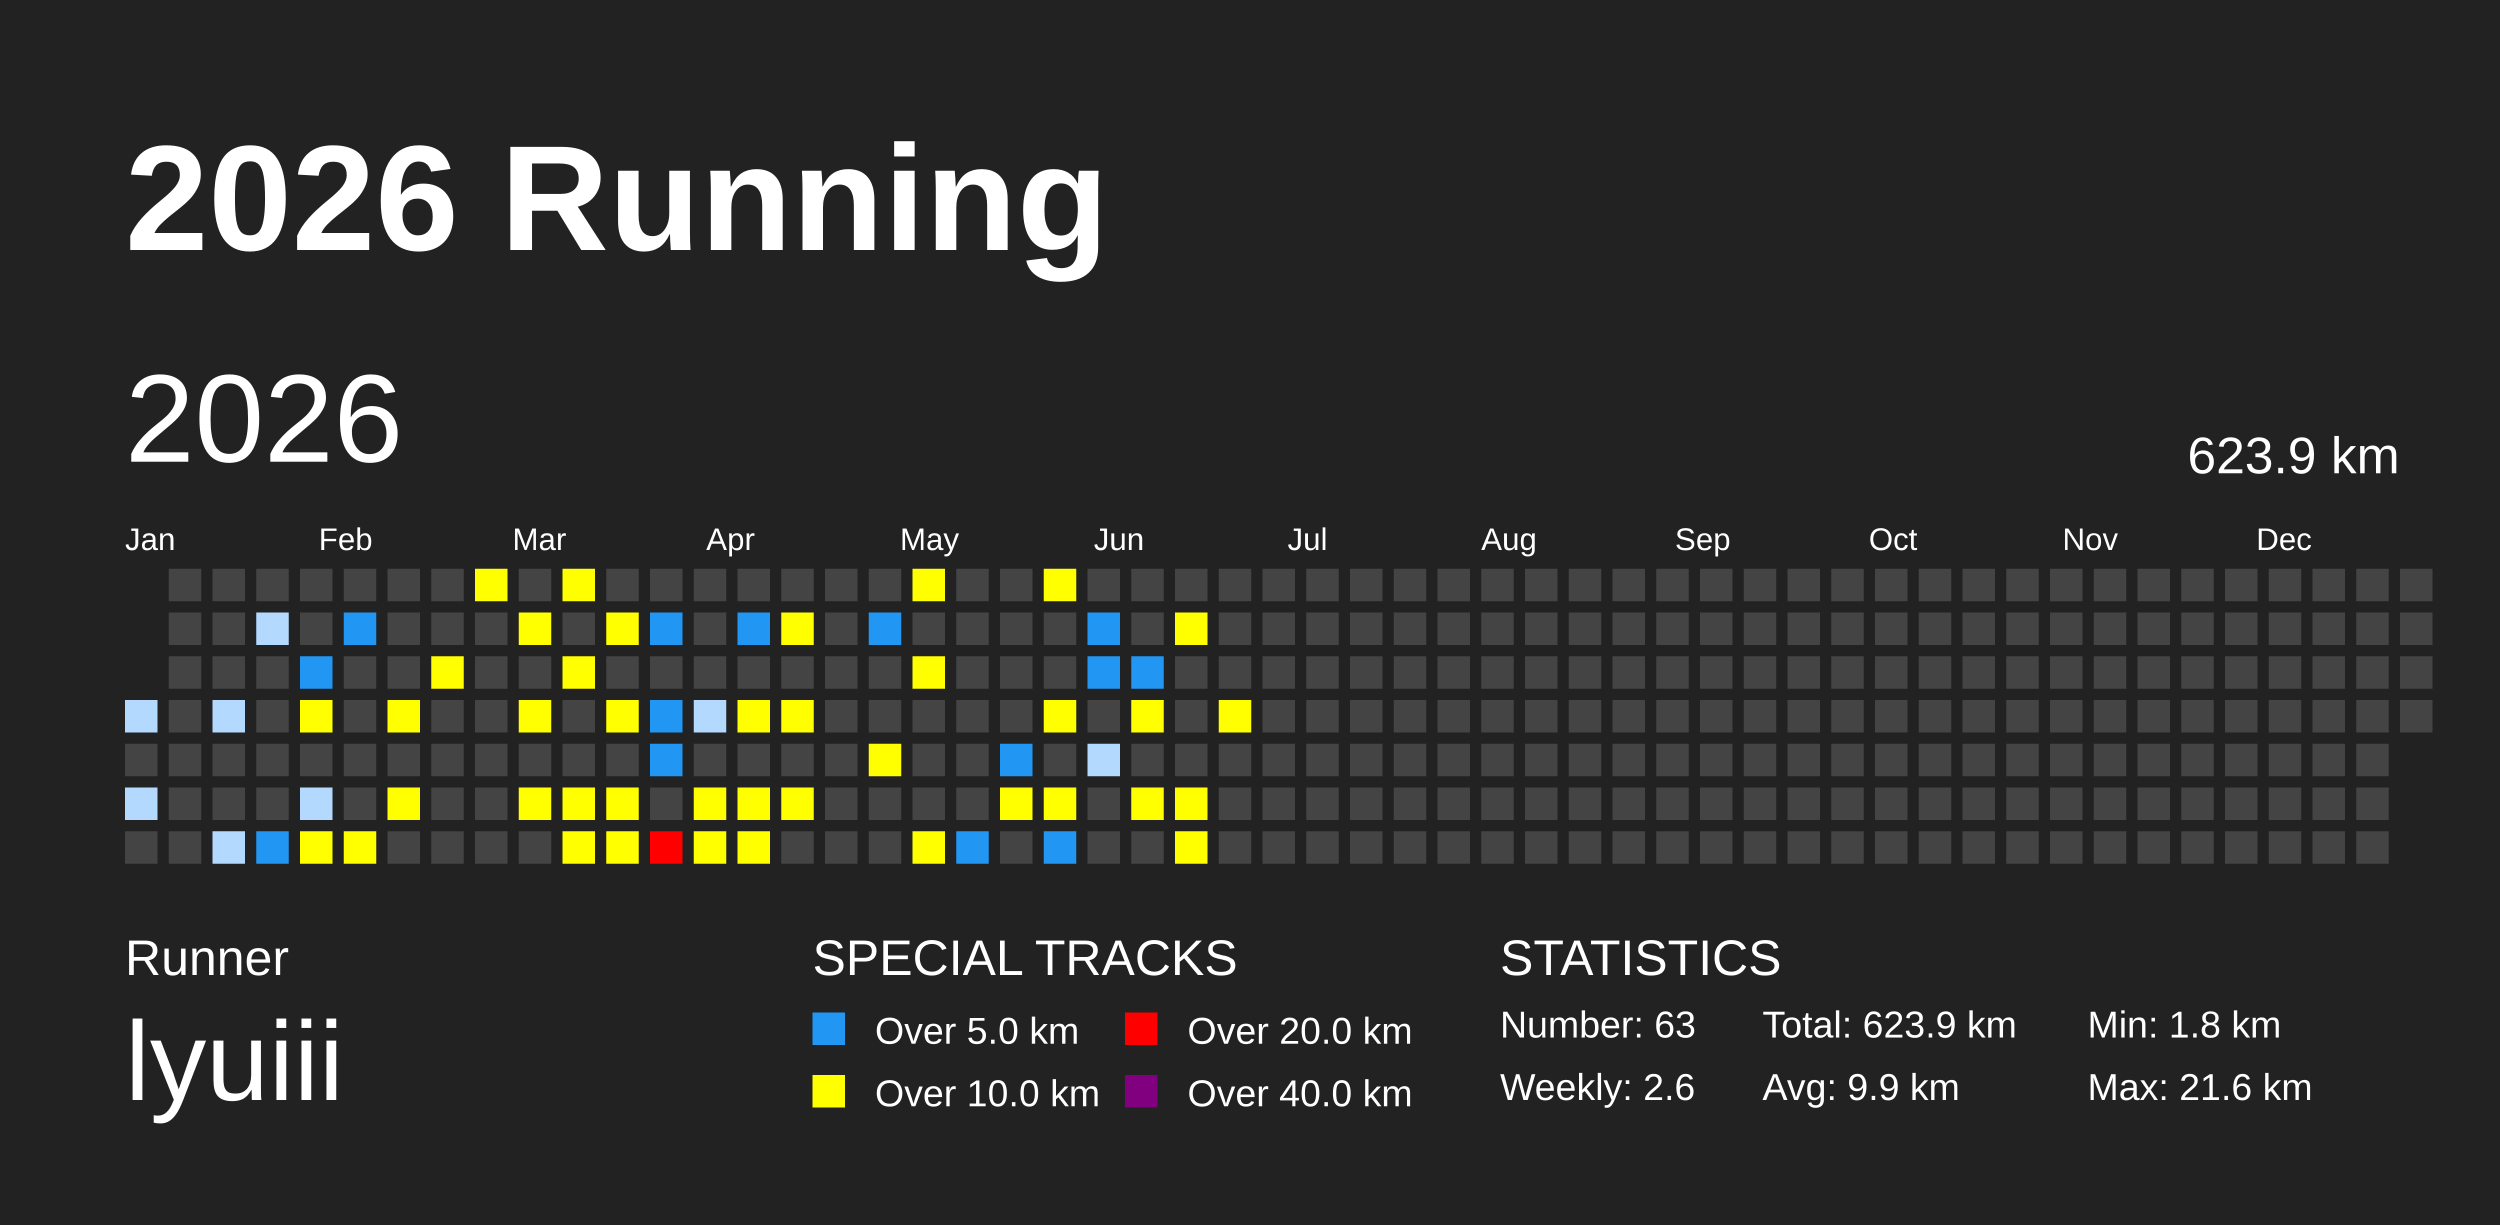
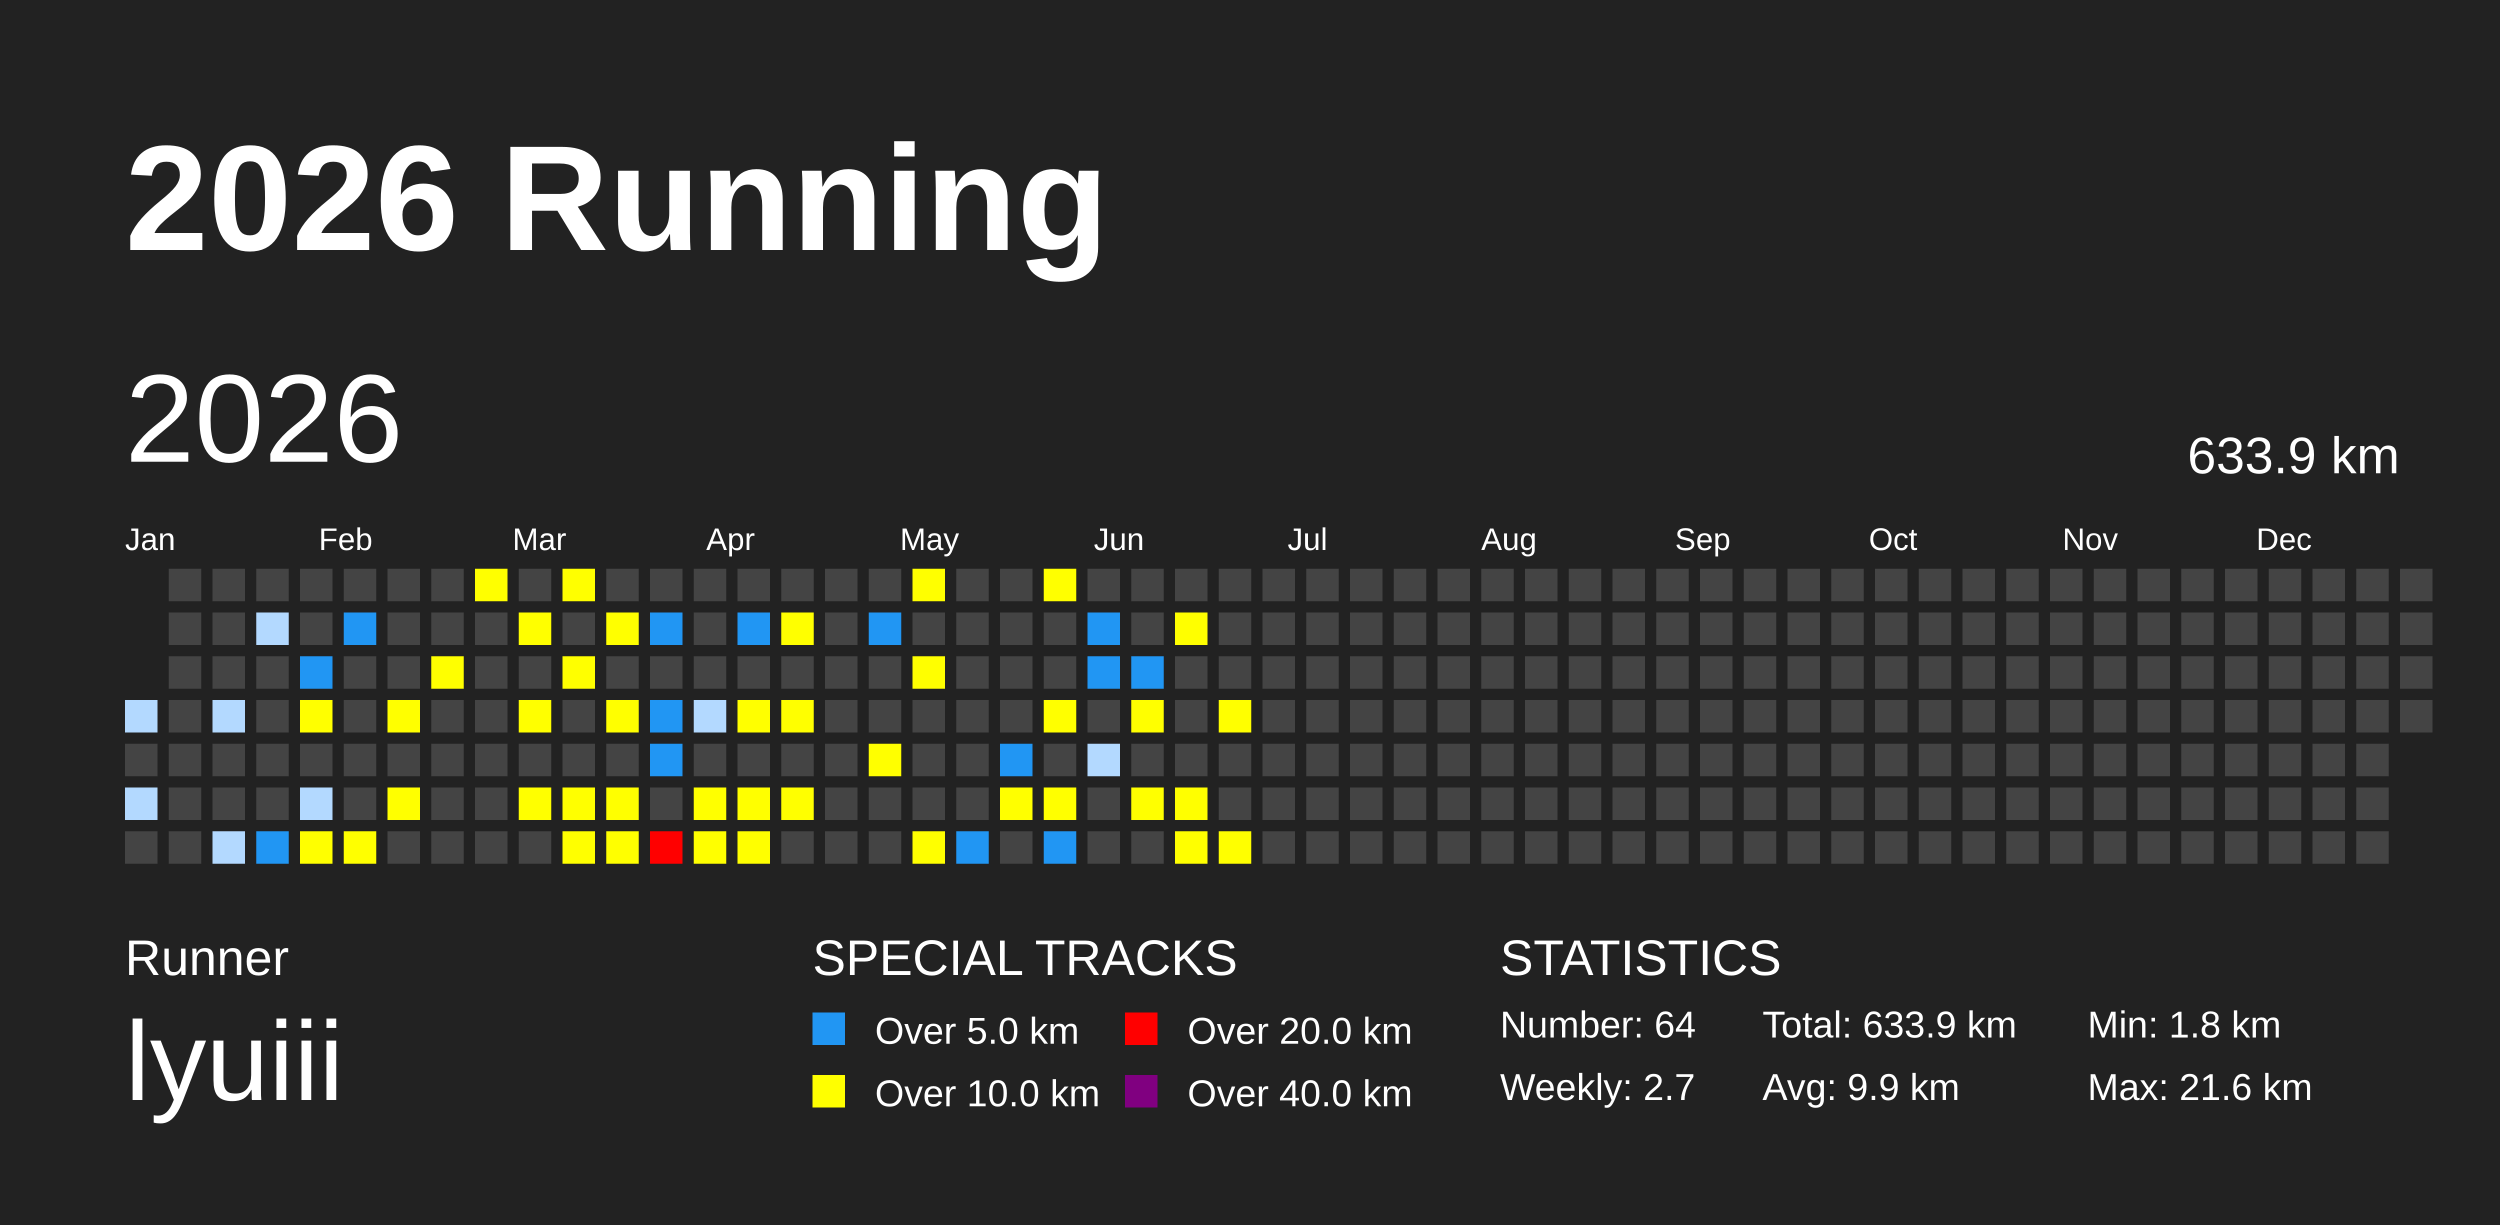
<svg xmlns="http://www.w3.org/2000/svg" baseProfile="full" height="98mm" version="1.1" viewBox="0,0,200,98" width="200mm">
  <defs />
  <rect fill="#222222" height="98" width="200" x="0" y="0" />
  <text fill="#FFFFFF" style="font-size:12px; font-family:Arial; font-weight:bold;" x="10" y="20">2026 Running</text>
  <text fill="#FFFFFF" style="font-size:4px; font-family:Arial" x="10" y="78">Runner</text>
  <text fill="#FFFFFF" style="font-size:9px; font-family:Arial" x="10" y="88">lyuiii</text>
  <text fill="#FFFFFF" style="font-size:4px; font-family:Arial" x="65" y="78">SPECIAL TRACKS</text>
  <rect fill="#2196F3" height="2.6" width="2.6" x="65" y="81" />
  <text fill="#FFFFFF" style="font-size:3px; font-family:Arial" x="70" y="83.5">Over 5.0 km</text>
  <rect fill="yellow" height="2.6" width="2.6" x="65" y="86" />
  <text fill="#FFFFFF" style="font-size:3px; font-family:Arial" x="70" y="88.5">Over 10.0 km</text>
  <rect fill="red" height="2.6" width="2.6" x="90" y="81" />
  <text fill="#FFFFFF" style="font-size:3px; font-family:Arial" x="95" y="83.5">Over 20.0 km</text>
  <rect fill="purple" height="2.6" width="2.6" x="90" y="86" />
  <text fill="#FFFFFF" style="font-size:3px; font-family:Arial" x="95" y="88.5">Over 40.0 km</text>
  <text fill="#FFFFFF" style="font-size:4px; font-family:Arial" x="120" y="78">STATISTICS</text>
-   <text fill="#FFFFFF" style="font-size:3px; font-family:Arial" x="120" y="83">Number: 63</text>
-   <text fill="#FFFFFF" style="font-size:3px; font-family:Arial" x="120" y="88">Weekly: 2.6</text>
-   <text fill="#FFFFFF" style="font-size:3px; font-family:Arial" x="141" y="83">Total: 623.9 km</text>
+   <text fill="#FFFFFF" style="font-size:3px; font-family:Arial" x="120" y="83">Number: 64</text>
+   <text fill="#FFFFFF" style="font-size:3px; font-family:Arial" x="120" y="88">Weekly: 2.7</text>
+   <text fill="#FFFFFF" style="font-size:3px; font-family:Arial" x="141" y="83">Total: 633.9 km</text>
  <text fill="#FFFFFF" style="font-size:3px; font-family:Arial" x="141" y="88">Avg: 9.9 km</text>
  <text fill="#FFFFFF" style="font-size:3px; font-family:Arial" x="167" y="83">Min: 1.8 km</text>
  <text fill="#FFFFFF" style="font-size:3px; font-family:Arial" x="167" y="88">Max: 21.6 km</text>
  <text dominant-baseline="hanging" fill="#FFFFFF" style="font-size:10.0px; font-family:Arial;" x="10" y="30">2026</text>
-   <text dominant-baseline="hanging" fill="#FFFFFF" style="font-size:4.125px; font-family:Arial;" x="175" y="35">623.9 km</text>
+   <text dominant-baseline="hanging" fill="#FFFFFF" style="font-size:4.125px; font-family:Arial;" x="175" y="35">633.9 km</text>
  <text fill="#FFFFFF" style="font-size:2.5px; font-family:Arial" x="10.0" y="44">Jan</text>
  <text fill="#FFFFFF" style="font-size:2.5px; font-family:Arial" x="25.5" y="44">Feb</text>
  <text fill="#FFFFFF" style="font-size:2.5px; font-family:Arial" x="41.0" y="44">Mar</text>
  <text fill="#FFFFFF" style="font-size:2.5px; font-family:Arial" x="56.5" y="44">Apr</text>
  <text fill="#FFFFFF" style="font-size:2.5px; font-family:Arial" x="72.0" y="44">May</text>
  <text fill="#FFFFFF" style="font-size:2.5px; font-family:Arial" x="87.5" y="44">Jun</text>
  <text fill="#FFFFFF" style="font-size:2.5px; font-family:Arial" x="103.0" y="44">Jul</text>
  <text fill="#FFFFFF" style="font-size:2.5px; font-family:Arial" x="118.5" y="44">Aug</text>
  <text fill="#FFFFFF" style="font-size:2.5px; font-family:Arial" x="134.0" y="44">Sep</text>
  <text fill="#FFFFFF" style="font-size:2.5px; font-family:Arial" x="149.5" y="44">Oct</text>
  <text fill="#FFFFFF" style="font-size:2.5px; font-family:Arial" x="165.0" y="44">Nov</text>
  <text fill="#FFFFFF" style="font-size:2.5px; font-family:Arial" x="180.5" y="44">Dec</text>
  <rect fill="#b3d9ff" height="2.6" width="2.6" x="10.0" y="56.0" />
  <rect fill="#444444" height="2.6" width="2.6" x="10.0" y="59.5" />
  <rect fill="#b3d9ff" height="2.6" width="2.6" x="10.0" y="63.0" />
  <rect fill="#444444" height="2.6" width="2.6" x="10.0" y="66.5" />
  <rect fill="#444444" height="2.6" width="2.6" x="13.5" y="45.5" />
  <rect fill="#444444" height="2.6" width="2.6" x="13.5" y="49.0" />
  <rect fill="#444444" height="2.6" width="2.6" x="13.5" y="52.5" />
  <rect fill="#444444" height="2.6" width="2.6" x="13.5" y="56.0" />
  <rect fill="#444444" height="2.6" width="2.6" x="13.5" y="59.5" />
  <rect fill="#444444" height="2.6" width="2.6" x="13.5" y="63.0" />
  <rect fill="#444444" height="2.6" width="2.6" x="13.5" y="66.5" />
  <rect fill="#444444" height="2.6" width="2.6" x="17.0" y="45.5" />
  <rect fill="#444444" height="2.6" width="2.6" x="17.0" y="49.0" />
  <rect fill="#444444" height="2.6" width="2.6" x="17.0" y="52.5" />
  <rect fill="#b3d9ff" height="2.6" width="2.6" x="17.0" y="56.0" />
  <rect fill="#444444" height="2.6" width="2.6" x="17.0" y="59.5" />
  <rect fill="#444444" height="2.6" width="2.6" x="17.0" y="63.0" />
  <rect fill="#b3d9ff" height="2.6" width="2.6" x="17.0" y="66.5" />
  <rect fill="#444444" height="2.6" width="2.6" x="20.5" y="45.5" />
  <rect fill="#b3d9ff" height="2.6" width="2.6" x="20.5" y="49.0" />
  <rect fill="#444444" height="2.6" width="2.6" x="20.5" y="52.5" />
  <rect fill="#444444" height="2.6" width="2.6" x="20.5" y="56.0" />
  <rect fill="#444444" height="2.6" width="2.6" x="20.5" y="59.5" />
  <rect fill="#444444" height="2.6" width="2.6" x="20.5" y="63.0" />
  <rect fill="#2196F3" height="2.6" width="2.6" x="20.5" y="66.5" />
  <rect fill="#444444" height="2.6" width="2.6" x="24.0" y="45.5" />
  <rect fill="#444444" height="2.6" width="2.6" x="24.0" y="49.0" />
  <rect fill="#2196F3" height="2.6" width="2.6" x="24.0" y="52.5" />
  <rect fill="yellow" height="2.6" width="2.6" x="24.0" y="56.0" />
  <rect fill="#444444" height="2.6" width="2.6" x="24.0" y="59.5" />
  <rect fill="#b3d9ff" height="2.6" width="2.6" x="24.0" y="63.0" />
  <rect fill="yellow" height="2.6" width="2.6" x="24.0" y="66.5" />
  <rect fill="#444444" height="2.6" width="2.6" x="27.5" y="45.5" />
  <rect fill="#2196F3" height="2.6" width="2.6" x="27.5" y="49.0" />
  <rect fill="#444444" height="2.6" width="2.6" x="27.5" y="52.5" />
  <rect fill="#444444" height="2.6" width="2.6" x="27.5" y="56.0" />
  <rect fill="#444444" height="2.6" width="2.6" x="27.5" y="59.5" />
  <rect fill="#444444" height="2.6" width="2.6" x="27.5" y="63.0" />
  <rect fill="yellow" height="2.6" width="2.6" x="27.5" y="66.5" />
  <rect fill="#444444" height="2.6" width="2.6" x="31.0" y="45.5" />
  <rect fill="#444444" height="2.6" width="2.6" x="31.0" y="49.0" />
  <rect fill="#444444" height="2.6" width="2.6" x="31.0" y="52.5" />
  <rect fill="yellow" height="2.6" width="2.6" x="31.0" y="56.0" />
  <rect fill="#444444" height="2.6" width="2.6" x="31.0" y="59.5" />
  <rect fill="yellow" height="2.6" width="2.6" x="31.0" y="63.0" />
  <rect fill="#444444" height="2.6" width="2.6" x="31.0" y="66.5" />
  <rect fill="#444444" height="2.6" width="2.6" x="34.5" y="45.5" />
  <rect fill="#444444" height="2.6" width="2.6" x="34.5" y="49.0" />
  <rect fill="yellow" height="2.6" width="2.6" x="34.5" y="52.5" />
  <rect fill="#444444" height="2.6" width="2.6" x="34.5" y="56.0" />
  <rect fill="#444444" height="2.6" width="2.6" x="34.5" y="59.5" />
  <rect fill="#444444" height="2.6" width="2.6" x="34.5" y="63.0" />
  <rect fill="#444444" height="2.6" width="2.6" x="34.5" y="66.5" />
  <rect fill="yellow" height="2.6" width="2.6" x="38.0" y="45.5" />
  <rect fill="#444444" height="2.6" width="2.6" x="38.0" y="49.0" />
  <rect fill="#444444" height="2.6" width="2.6" x="38.0" y="52.5" />
  <rect fill="#444444" height="2.6" width="2.6" x="38.0" y="56.0" />
  <rect fill="#444444" height="2.6" width="2.6" x="38.0" y="59.5" />
  <rect fill="#444444" height="2.6" width="2.6" x="38.0" y="63.0" />
  <rect fill="#444444" height="2.6" width="2.6" x="38.0" y="66.5" />
  <rect fill="#444444" height="2.6" width="2.6" x="41.5" y="45.5" />
  <rect fill="yellow" height="2.6" width="2.6" x="41.5" y="49.0" />
  <rect fill="#444444" height="2.6" width="2.6" x="41.5" y="52.5" />
  <rect fill="yellow" height="2.6" width="2.6" x="41.5" y="56.0" />
  <rect fill="#444444" height="2.6" width="2.6" x="41.5" y="59.5" />
  <rect fill="yellow" height="2.6" width="2.6" x="41.5" y="63.0" />
  <rect fill="#444444" height="2.6" width="2.6" x="41.5" y="66.5" />
  <rect fill="yellow" height="2.6" width="2.6" x="45.0" y="45.5" />
  <rect fill="#444444" height="2.6" width="2.6" x="45.0" y="49.0" />
  <rect fill="yellow" height="2.6" width="2.6" x="45.0" y="52.5" />
  <rect fill="#444444" height="2.6" width="2.6" x="45.0" y="56.0" />
  <rect fill="#444444" height="2.6" width="2.6" x="45.0" y="59.5" />
  <rect fill="yellow" height="2.6" width="2.6" x="45.0" y="63.0" />
  <rect fill="yellow" height="2.6" width="2.6" x="45.0" y="66.5" />
  <rect fill="#444444" height="2.6" width="2.6" x="48.5" y="45.5" />
  <rect fill="yellow" height="2.6" width="2.6" x="48.5" y="49.0" />
  <rect fill="#444444" height="2.6" width="2.6" x="48.5" y="52.5" />
  <rect fill="yellow" height="2.6" width="2.6" x="48.5" y="56.0" />
  <rect fill="#444444" height="2.6" width="2.6" x="48.5" y="59.5" />
  <rect fill="yellow" height="2.6" width="2.6" x="48.5" y="63.0" />
  <rect fill="yellow" height="2.6" width="2.6" x="48.5" y="66.5" />
  <rect fill="#444444" height="2.6" width="2.6" x="52.0" y="45.5" />
  <rect fill="#2196F3" height="2.6" width="2.6" x="52.0" y="49.0" />
  <rect fill="#444444" height="2.6" width="2.6" x="52.0" y="52.5" />
  <rect fill="#2196F3" height="2.6" width="2.6" x="52.0" y="56.0" />
  <rect fill="#2196F3" height="2.6" width="2.6" x="52.0" y="59.5" />
  <rect fill="#444444" height="2.6" width="2.6" x="52.0" y="63.0" />
  <rect fill="red" height="2.6" width="2.6" x="52.0" y="66.5" />
  <rect fill="#444444" height="2.6" width="2.6" x="55.5" y="45.5" />
  <rect fill="#444444" height="2.6" width="2.6" x="55.5" y="49.0" />
  <rect fill="#444444" height="2.6" width="2.6" x="55.5" y="52.5" />
  <rect fill="#b3d9ff" height="2.6" width="2.6" x="55.5" y="56.0" />
  <rect fill="#444444" height="2.6" width="2.6" x="55.5" y="59.5" />
  <rect fill="yellow" height="2.6" width="2.6" x="55.5" y="63.0" />
  <rect fill="yellow" height="2.6" width="2.6" x="55.5" y="66.5" />
  <rect fill="#444444" height="2.6" width="2.6" x="59.0" y="45.5" />
  <rect fill="#2196F3" height="2.6" width="2.6" x="59.0" y="49.0" />
  <rect fill="#444444" height="2.6" width="2.6" x="59.0" y="52.5" />
  <rect fill="yellow" height="2.6" width="2.6" x="59.0" y="56.0" />
  <rect fill="#444444" height="2.6" width="2.6" x="59.0" y="59.5" />
  <rect fill="yellow" height="2.6" width="2.6" x="59.0" y="63.0" />
  <rect fill="yellow" height="2.6" width="2.6" x="59.0" y="66.5" />
  <rect fill="#444444" height="2.6" width="2.6" x="62.5" y="45.5" />
  <rect fill="yellow" height="2.6" width="2.6" x="62.5" y="49.0" />
  <rect fill="#444444" height="2.6" width="2.6" x="62.5" y="52.5" />
  <rect fill="yellow" height="2.6" width="2.6" x="62.5" y="56.0" />
  <rect fill="#444444" height="2.6" width="2.6" x="62.5" y="59.5" />
  <rect fill="yellow" height="2.6" width="2.6" x="62.5" y="63.0" />
  <rect fill="#444444" height="2.6" width="2.6" x="62.5" y="66.5" />
  <rect fill="#444444" height="2.6" width="2.6" x="66.0" y="45.5" />
  <rect fill="#444444" height="2.6" width="2.6" x="66.0" y="49.0" />
  <rect fill="#444444" height="2.6" width="2.6" x="66.0" y="52.5" />
  <rect fill="#444444" height="2.6" width="2.6" x="66.0" y="56.0" />
  <rect fill="#444444" height="2.6" width="2.6" x="66.0" y="59.5" />
  <rect fill="#444444" height="2.6" width="2.6" x="66.0" y="63.0" />
  <rect fill="#444444" height="2.6" width="2.6" x="66.0" y="66.5" />
  <rect fill="#444444" height="2.6" width="2.6" x="69.5" y="45.5" />
  <rect fill="#2196F3" height="2.6" width="2.6" x="69.5" y="49.0" />
  <rect fill="#444444" height="2.6" width="2.6" x="69.5" y="52.5" />
  <rect fill="#444444" height="2.6" width="2.6" x="69.5" y="56.0" />
  <rect fill="yellow" height="2.6" width="2.6" x="69.5" y="59.5" />
  <rect fill="#444444" height="2.6" width="2.6" x="69.5" y="63.0" />
  <rect fill="#444444" height="2.6" width="2.6" x="69.5" y="66.5" />
  <rect fill="yellow" height="2.6" width="2.6" x="73.0" y="45.5" />
  <rect fill="#444444" height="2.6" width="2.6" x="73.0" y="49.0" />
  <rect fill="yellow" height="2.6" width="2.6" x="73.0" y="52.5" />
  <rect fill="#444444" height="2.6" width="2.6" x="73.0" y="56.0" />
  <rect fill="#444444" height="2.6" width="2.6" x="73.0" y="59.5" />
  <rect fill="#444444" height="2.6" width="2.6" x="73.0" y="63.0" />
  <rect fill="yellow" height="2.6" width="2.6" x="73.0" y="66.5" />
  <rect fill="#444444" height="2.6" width="2.6" x="76.5" y="45.5" />
  <rect fill="#444444" height="2.6" width="2.6" x="76.5" y="49.0" />
  <rect fill="#444444" height="2.6" width="2.6" x="76.5" y="52.5" />
  <rect fill="#444444" height="2.6" width="2.6" x="76.5" y="56.0" />
  <rect fill="#444444" height="2.6" width="2.6" x="76.5" y="59.5" />
  <rect fill="#444444" height="2.6" width="2.6" x="76.5" y="63.0" />
  <rect fill="#2196F3" height="2.6" width="2.6" x="76.5" y="66.5" />
  <rect fill="#444444" height="2.6" width="2.6" x="80.0" y="45.5" />
  <rect fill="#444444" height="2.6" width="2.6" x="80.0" y="49.0" />
  <rect fill="#444444" height="2.6" width="2.6" x="80.0" y="52.5" />
  <rect fill="#444444" height="2.6" width="2.6" x="80.0" y="56.0" />
  <rect fill="#2196F3" height="2.6" width="2.6" x="80.0" y="59.5" />
  <rect fill="yellow" height="2.6" width="2.6" x="80.0" y="63.0" />
  <rect fill="#444444" height="2.6" width="2.6" x="80.0" y="66.5" />
  <rect fill="yellow" height="2.6" width="2.6" x="83.5" y="45.5" />
  <rect fill="#444444" height="2.6" width="2.6" x="83.5" y="49.0" />
  <rect fill="#444444" height="2.6" width="2.6" x="83.5" y="52.5" />
  <rect fill="yellow" height="2.6" width="2.6" x="83.5" y="56.0" />
  <rect fill="#444444" height="2.6" width="2.6" x="83.5" y="59.5" />
  <rect fill="yellow" height="2.6" width="2.6" x="83.5" y="63.0" />
  <rect fill="#2196F3" height="2.6" width="2.6" x="83.5" y="66.5" />
  <rect fill="#444444" height="2.6" width="2.6" x="87.0" y="45.5" />
  <rect fill="#2196F3" height="2.6" width="2.6" x="87.0" y="49.0" />
  <rect fill="#2196F3" height="2.6" width="2.6" x="87.0" y="52.5" />
  <rect fill="#444444" height="2.6" width="2.6" x="87.0" y="56.0" />
  <rect fill="#b3d9ff" height="2.6" width="2.6" x="87.0" y="59.5" />
  <rect fill="#444444" height="2.6" width="2.6" x="87.0" y="63.0" />
  <rect fill="#444444" height="2.6" width="2.6" x="87.0" y="66.5" />
  <rect fill="#444444" height="2.6" width="2.6" x="90.5" y="45.5" />
  <rect fill="#444444" height="2.6" width="2.6" x="90.5" y="49.0" />
  <rect fill="#2196F3" height="2.6" width="2.6" x="90.5" y="52.5" />
  <rect fill="yellow" height="2.6" width="2.6" x="90.5" y="56.0" />
  <rect fill="#444444" height="2.6" width="2.6" x="90.5" y="59.5" />
  <rect fill="yellow" height="2.6" width="2.6" x="90.5" y="63.0" />
  <rect fill="#444444" height="2.6" width="2.6" x="90.5" y="66.5" />
  <rect fill="#444444" height="2.6" width="2.6" x="94.0" y="45.5" />
  <rect fill="yellow" height="2.6" width="2.6" x="94.0" y="49.0" />
  <rect fill="#444444" height="2.6" width="2.6" x="94.0" y="52.5" />
  <rect fill="#444444" height="2.6" width="2.6" x="94.0" y="56.0" />
  <rect fill="#444444" height="2.6" width="2.6" x="94.0" y="59.5" />
  <rect fill="yellow" height="2.6" width="2.6" x="94.0" y="63.0" />
  <rect fill="yellow" height="2.6" width="2.6" x="94.0" y="66.5" />
  <rect fill="#444444" height="2.6" width="2.6" x="97.5" y="45.5" />
  <rect fill="#444444" height="2.6" width="2.6" x="97.5" y="49.0" />
  <rect fill="#444444" height="2.6" width="2.6" x="97.5" y="52.5" />
  <rect fill="yellow" height="2.6" width="2.6" x="97.5" y="56.0" />
  <rect fill="#444444" height="2.6" width="2.6" x="97.5" y="59.5" />
  <rect fill="#444444" height="2.6" width="2.6" x="97.5" y="63.0" />
-   <rect fill="#444444" height="2.6" width="2.6" x="97.5" y="66.5" />
+   <rect fill="yellow" height="2.6" width="2.6" x="97.5" y="66.5" />
  <rect fill="#444444" height="2.6" width="2.6" x="101.0" y="45.5" />
  <rect fill="#444444" height="2.6" width="2.6" x="101.0" y="49.0" />
  <rect fill="#444444" height="2.6" width="2.6" x="101.0" y="52.5" />
  <rect fill="#444444" height="2.6" width="2.6" x="101.0" y="56.0" />
  <rect fill="#444444" height="2.6" width="2.6" x="101.0" y="59.5" />
  <rect fill="#444444" height="2.6" width="2.6" x="101.0" y="63.0" />
  <rect fill="#444444" height="2.6" width="2.6" x="101.0" y="66.5" />
  <rect fill="#444444" height="2.6" width="2.6" x="104.5" y="45.5" />
  <rect fill="#444444" height="2.6" width="2.6" x="104.5" y="49.0" />
  <rect fill="#444444" height="2.6" width="2.6" x="104.5" y="52.5" />
  <rect fill="#444444" height="2.6" width="2.6" x="104.5" y="56.0" />
  <rect fill="#444444" height="2.6" width="2.6" x="104.5" y="59.5" />
  <rect fill="#444444" height="2.6" width="2.6" x="104.5" y="63.0" />
  <rect fill="#444444" height="2.6" width="2.6" x="104.5" y="66.5" />
  <rect fill="#444444" height="2.6" width="2.6" x="108.0" y="45.5" />
  <rect fill="#444444" height="2.6" width="2.6" x="108.0" y="49.0" />
  <rect fill="#444444" height="2.6" width="2.6" x="108.0" y="52.5" />
  <rect fill="#444444" height="2.6" width="2.6" x="108.0" y="56.0" />
  <rect fill="#444444" height="2.6" width="2.6" x="108.0" y="59.5" />
  <rect fill="#444444" height="2.6" width="2.6" x="108.0" y="63.0" />
  <rect fill="#444444" height="2.6" width="2.6" x="108.0" y="66.5" />
  <rect fill="#444444" height="2.6" width="2.6" x="111.5" y="45.5" />
  <rect fill="#444444" height="2.6" width="2.6" x="111.5" y="49.0" />
  <rect fill="#444444" height="2.6" width="2.6" x="111.5" y="52.5" />
  <rect fill="#444444" height="2.6" width="2.6" x="111.5" y="56.0" />
  <rect fill="#444444" height="2.6" width="2.6" x="111.5" y="59.5" />
  <rect fill="#444444" height="2.6" width="2.6" x="111.5" y="63.0" />
  <rect fill="#444444" height="2.6" width="2.6" x="111.5" y="66.5" />
  <rect fill="#444444" height="2.6" width="2.6" x="115.0" y="45.5" />
  <rect fill="#444444" height="2.6" width="2.6" x="115.0" y="49.0" />
  <rect fill="#444444" height="2.6" width="2.6" x="115.0" y="52.5" />
  <rect fill="#444444" height="2.6" width="2.6" x="115.0" y="56.0" />
  <rect fill="#444444" height="2.6" width="2.6" x="115.0" y="59.5" />
  <rect fill="#444444" height="2.6" width="2.6" x="115.0" y="63.0" />
  <rect fill="#444444" height="2.6" width="2.6" x="115.0" y="66.5" />
  <rect fill="#444444" height="2.6" width="2.6" x="118.5" y="45.5" />
  <rect fill="#444444" height="2.6" width="2.6" x="118.5" y="49.0" />
  <rect fill="#444444" height="2.6" width="2.6" x="118.5" y="52.5" />
  <rect fill="#444444" height="2.6" width="2.6" x="118.5" y="56.0" />
  <rect fill="#444444" height="2.6" width="2.6" x="118.5" y="59.5" />
  <rect fill="#444444" height="2.6" width="2.6" x="118.5" y="63.0" />
  <rect fill="#444444" height="2.6" width="2.6" x="118.5" y="66.5" />
  <rect fill="#444444" height="2.6" width="2.6" x="122.0" y="45.5" />
  <rect fill="#444444" height="2.6" width="2.6" x="122.0" y="49.0" />
  <rect fill="#444444" height="2.6" width="2.6" x="122.0" y="52.5" />
  <rect fill="#444444" height="2.6" width="2.6" x="122.0" y="56.0" />
  <rect fill="#444444" height="2.6" width="2.6" x="122.0" y="59.5" />
  <rect fill="#444444" height="2.6" width="2.6" x="122.0" y="63.0" />
  <rect fill="#444444" height="2.6" width="2.6" x="122.0" y="66.5" />
  <rect fill="#444444" height="2.6" width="2.6" x="125.5" y="45.5" />
  <rect fill="#444444" height="2.6" width="2.6" x="125.5" y="49.0" />
  <rect fill="#444444" height="2.6" width="2.6" x="125.5" y="52.5" />
  <rect fill="#444444" height="2.6" width="2.6" x="125.5" y="56.0" />
  <rect fill="#444444" height="2.6" width="2.6" x="125.5" y="59.5" />
  <rect fill="#444444" height="2.6" width="2.6" x="125.5" y="63.0" />
  <rect fill="#444444" height="2.6" width="2.6" x="125.5" y="66.5" />
  <rect fill="#444444" height="2.6" width="2.6" x="129.0" y="45.5" />
  <rect fill="#444444" height="2.6" width="2.6" x="129.0" y="49.0" />
  <rect fill="#444444" height="2.6" width="2.6" x="129.0" y="52.5" />
  <rect fill="#444444" height="2.6" width="2.6" x="129.0" y="56.0" />
  <rect fill="#444444" height="2.6" width="2.6" x="129.0" y="59.5" />
  <rect fill="#444444" height="2.6" width="2.6" x="129.0" y="63.0" />
  <rect fill="#444444" height="2.6" width="2.6" x="129.0" y="66.5" />
  <rect fill="#444444" height="2.6" width="2.6" x="132.5" y="45.5" />
  <rect fill="#444444" height="2.6" width="2.6" x="132.5" y="49.0" />
  <rect fill="#444444" height="2.6" width="2.6" x="132.5" y="52.5" />
  <rect fill="#444444" height="2.6" width="2.6" x="132.5" y="56.0" />
  <rect fill="#444444" height="2.6" width="2.6" x="132.5" y="59.5" />
  <rect fill="#444444" height="2.6" width="2.6" x="132.5" y="63.0" />
  <rect fill="#444444" height="2.6" width="2.6" x="132.5" y="66.5" />
  <rect fill="#444444" height="2.6" width="2.6" x="136.0" y="45.5" />
  <rect fill="#444444" height="2.6" width="2.6" x="136.0" y="49.0" />
  <rect fill="#444444" height="2.6" width="2.6" x="136.0" y="52.5" />
  <rect fill="#444444" height="2.6" width="2.6" x="136.0" y="56.0" />
  <rect fill="#444444" height="2.6" width="2.6" x="136.0" y="59.5" />
  <rect fill="#444444" height="2.6" width="2.6" x="136.0" y="63.0" />
  <rect fill="#444444" height="2.6" width="2.6" x="136.0" y="66.5" />
  <rect fill="#444444" height="2.6" width="2.6" x="139.5" y="45.5" />
  <rect fill="#444444" height="2.6" width="2.6" x="139.5" y="49.0" />
  <rect fill="#444444" height="2.6" width="2.6" x="139.5" y="52.5" />
  <rect fill="#444444" height="2.6" width="2.6" x="139.5" y="56.0" />
  <rect fill="#444444" height="2.6" width="2.6" x="139.5" y="59.5" />
  <rect fill="#444444" height="2.6" width="2.6" x="139.5" y="63.0" />
  <rect fill="#444444" height="2.6" width="2.6" x="139.5" y="66.5" />
  <rect fill="#444444" height="2.6" width="2.6" x="143.0" y="45.5" />
  <rect fill="#444444" height="2.6" width="2.6" x="143.0" y="49.0" />
  <rect fill="#444444" height="2.6" width="2.6" x="143.0" y="52.5" />
  <rect fill="#444444" height="2.6" width="2.6" x="143.0" y="56.0" />
  <rect fill="#444444" height="2.6" width="2.6" x="143.0" y="59.5" />
  <rect fill="#444444" height="2.6" width="2.6" x="143.0" y="63.0" />
  <rect fill="#444444" height="2.6" width="2.6" x="143.0" y="66.5" />
  <rect fill="#444444" height="2.6" width="2.6" x="146.5" y="45.5" />
  <rect fill="#444444" height="2.6" width="2.6" x="146.5" y="49.0" />
  <rect fill="#444444" height="2.6" width="2.6" x="146.5" y="52.5" />
  <rect fill="#444444" height="2.6" width="2.6" x="146.5" y="56.0" />
  <rect fill="#444444" height="2.6" width="2.6" x="146.5" y="59.5" />
  <rect fill="#444444" height="2.6" width="2.6" x="146.5" y="63.0" />
  <rect fill="#444444" height="2.6" width="2.6" x="146.5" y="66.5" />
  <rect fill="#444444" height="2.6" width="2.6" x="150.0" y="45.5" />
  <rect fill="#444444" height="2.6" width="2.6" x="150.0" y="49.0" />
  <rect fill="#444444" height="2.6" width="2.6" x="150.0" y="52.5" />
  <rect fill="#444444" height="2.6" width="2.6" x="150.0" y="56.0" />
  <rect fill="#444444" height="2.6" width="2.6" x="150.0" y="59.5" />
  <rect fill="#444444" height="2.6" width="2.6" x="150.0" y="63.0" />
  <rect fill="#444444" height="2.6" width="2.6" x="150.0" y="66.5" />
  <rect fill="#444444" height="2.6" width="2.6" x="153.5" y="45.5" />
  <rect fill="#444444" height="2.6" width="2.6" x="153.5" y="49.0" />
  <rect fill="#444444" height="2.6" width="2.6" x="153.5" y="52.5" />
  <rect fill="#444444" height="2.6" width="2.6" x="153.5" y="56.0" />
  <rect fill="#444444" height="2.6" width="2.6" x="153.5" y="59.5" />
  <rect fill="#444444" height="2.6" width="2.6" x="153.5" y="63.0" />
  <rect fill="#444444" height="2.6" width="2.6" x="153.5" y="66.5" />
  <rect fill="#444444" height="2.6" width="2.6" x="157.0" y="45.5" />
  <rect fill="#444444" height="2.6" width="2.6" x="157.0" y="49.0" />
  <rect fill="#444444" height="2.6" width="2.6" x="157.0" y="52.5" />
  <rect fill="#444444" height="2.6" width="2.6" x="157.0" y="56.0" />
  <rect fill="#444444" height="2.6" width="2.6" x="157.0" y="59.5" />
  <rect fill="#444444" height="2.6" width="2.6" x="157.0" y="63.0" />
  <rect fill="#444444" height="2.6" width="2.6" x="157.0" y="66.5" />
  <rect fill="#444444" height="2.6" width="2.6" x="160.5" y="45.5" />
  <rect fill="#444444" height="2.6" width="2.6" x="160.5" y="49.0" />
  <rect fill="#444444" height="2.6" width="2.6" x="160.5" y="52.5" />
  <rect fill="#444444" height="2.6" width="2.6" x="160.5" y="56.0" />
  <rect fill="#444444" height="2.6" width="2.6" x="160.5" y="59.5" />
  <rect fill="#444444" height="2.6" width="2.6" x="160.5" y="63.0" />
  <rect fill="#444444" height="2.6" width="2.6" x="160.5" y="66.5" />
  <rect fill="#444444" height="2.6" width="2.6" x="164.0" y="45.5" />
  <rect fill="#444444" height="2.6" width="2.6" x="164.0" y="49.0" />
  <rect fill="#444444" height="2.6" width="2.6" x="164.0" y="52.5" />
  <rect fill="#444444" height="2.6" width="2.6" x="164.0" y="56.0" />
  <rect fill="#444444" height="2.6" width="2.6" x="164.0" y="59.5" />
  <rect fill="#444444" height="2.6" width="2.6" x="164.0" y="63.0" />
  <rect fill="#444444" height="2.6" width="2.6" x="164.0" y="66.5" />
  <rect fill="#444444" height="2.6" width="2.6" x="167.5" y="45.5" />
  <rect fill="#444444" height="2.6" width="2.6" x="167.5" y="49.0" />
  <rect fill="#444444" height="2.6" width="2.6" x="167.5" y="52.5" />
  <rect fill="#444444" height="2.6" width="2.6" x="167.5" y="56.0" />
  <rect fill="#444444" height="2.6" width="2.6" x="167.5" y="59.5" />
  <rect fill="#444444" height="2.6" width="2.6" x="167.5" y="63.0" />
  <rect fill="#444444" height="2.6" width="2.6" x="167.5" y="66.5" />
  <rect fill="#444444" height="2.6" width="2.6" x="171.0" y="45.5" />
  <rect fill="#444444" height="2.6" width="2.6" x="171.0" y="49.0" />
  <rect fill="#444444" height="2.6" width="2.6" x="171.0" y="52.5" />
  <rect fill="#444444" height="2.6" width="2.6" x="171.0" y="56.0" />
  <rect fill="#444444" height="2.6" width="2.6" x="171.0" y="59.5" />
  <rect fill="#444444" height="2.6" width="2.6" x="171.0" y="63.0" />
  <rect fill="#444444" height="2.6" width="2.6" x="171.0" y="66.5" />
  <rect fill="#444444" height="2.6" width="2.6" x="174.5" y="45.5" />
  <rect fill="#444444" height="2.6" width="2.6" x="174.5" y="49.0" />
  <rect fill="#444444" height="2.6" width="2.6" x="174.5" y="52.5" />
  <rect fill="#444444" height="2.6" width="2.6" x="174.5" y="56.0" />
  <rect fill="#444444" height="2.6" width="2.6" x="174.5" y="59.5" />
  <rect fill="#444444" height="2.6" width="2.6" x="174.5" y="63.0" />
  <rect fill="#444444" height="2.6" width="2.6" x="174.5" y="66.5" />
  <rect fill="#444444" height="2.6" width="2.6" x="178.0" y="45.5" />
  <rect fill="#444444" height="2.6" width="2.6" x="178.0" y="49.0" />
  <rect fill="#444444" height="2.6" width="2.6" x="178.0" y="52.5" />
  <rect fill="#444444" height="2.6" width="2.6" x="178.0" y="56.0" />
  <rect fill="#444444" height="2.6" width="2.6" x="178.0" y="59.5" />
  <rect fill="#444444" height="2.6" width="2.6" x="178.0" y="63.0" />
  <rect fill="#444444" height="2.6" width="2.6" x="178.0" y="66.5" />
  <rect fill="#444444" height="2.6" width="2.6" x="181.5" y="45.5" />
  <rect fill="#444444" height="2.6" width="2.6" x="181.5" y="49.0" />
  <rect fill="#444444" height="2.6" width="2.6" x="181.5" y="52.5" />
  <rect fill="#444444" height="2.6" width="2.6" x="181.5" y="56.0" />
  <rect fill="#444444" height="2.6" width="2.6" x="181.5" y="59.5" />
  <rect fill="#444444" height="2.6" width="2.6" x="181.5" y="63.0" />
  <rect fill="#444444" height="2.6" width="2.6" x="181.5" y="66.5" />
  <rect fill="#444444" height="2.6" width="2.6" x="185.0" y="45.5" />
  <rect fill="#444444" height="2.6" width="2.6" x="185.0" y="49.0" />
  <rect fill="#444444" height="2.6" width="2.6" x="185.0" y="52.5" />
  <rect fill="#444444" height="2.6" width="2.6" x="185.0" y="56.0" />
  <rect fill="#444444" height="2.6" width="2.6" x="185.0" y="59.5" />
  <rect fill="#444444" height="2.6" width="2.6" x="185.0" y="63.0" />
  <rect fill="#444444" height="2.6" width="2.6" x="185.0" y="66.5" />
  <rect fill="#444444" height="2.6" width="2.6" x="188.5" y="45.5" />
  <rect fill="#444444" height="2.6" width="2.6" x="188.5" y="49.0" />
  <rect fill="#444444" height="2.6" width="2.6" x="188.5" y="52.5" />
  <rect fill="#444444" height="2.6" width="2.6" x="188.5" y="56.0" />
  <rect fill="#444444" height="2.6" width="2.6" x="188.5" y="59.5" />
  <rect fill="#444444" height="2.6" width="2.6" x="188.5" y="63.0" />
  <rect fill="#444444" height="2.6" width="2.6" x="188.5" y="66.5" />
  <rect fill="#444444" height="2.6" width="2.6" x="192.0" y="45.5" />
  <rect fill="#444444" height="2.6" width="2.6" x="192.0" y="49.0" />
  <rect fill="#444444" height="2.6" width="2.6" x="192.0" y="52.5" />
  <rect fill="#444444" height="2.6" width="2.6" x="192.0" y="56.0" />
</svg>
